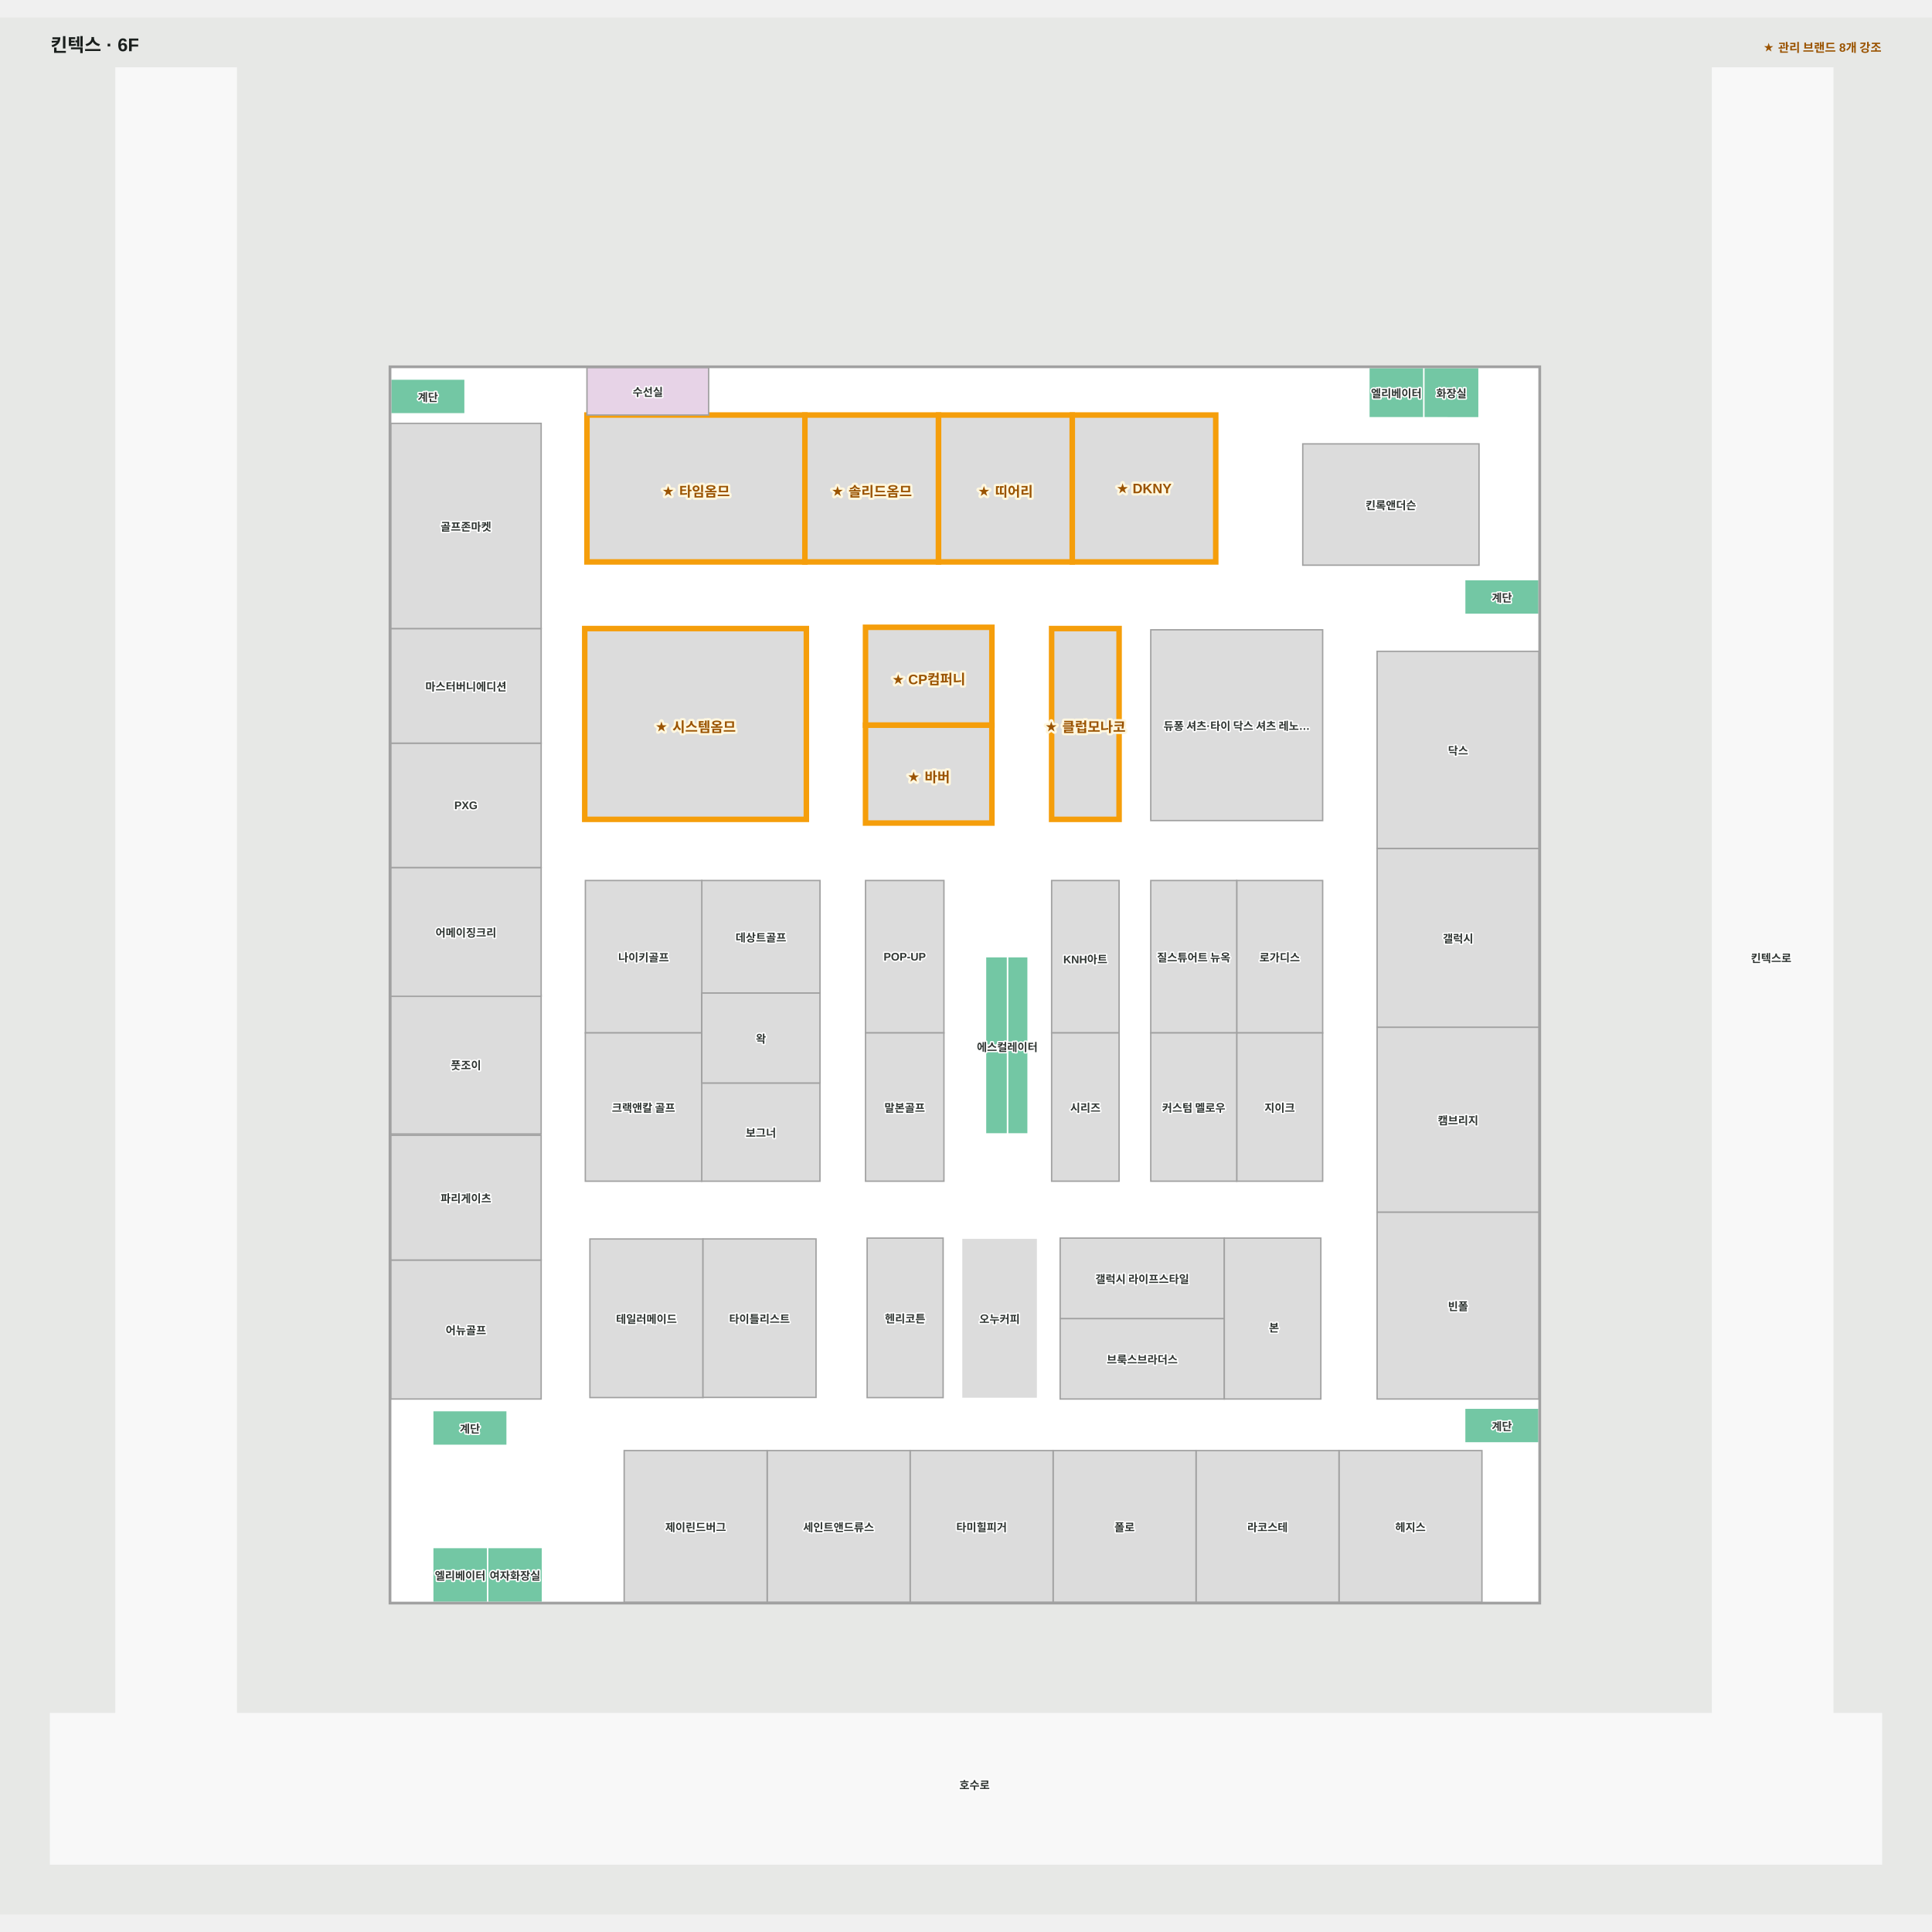
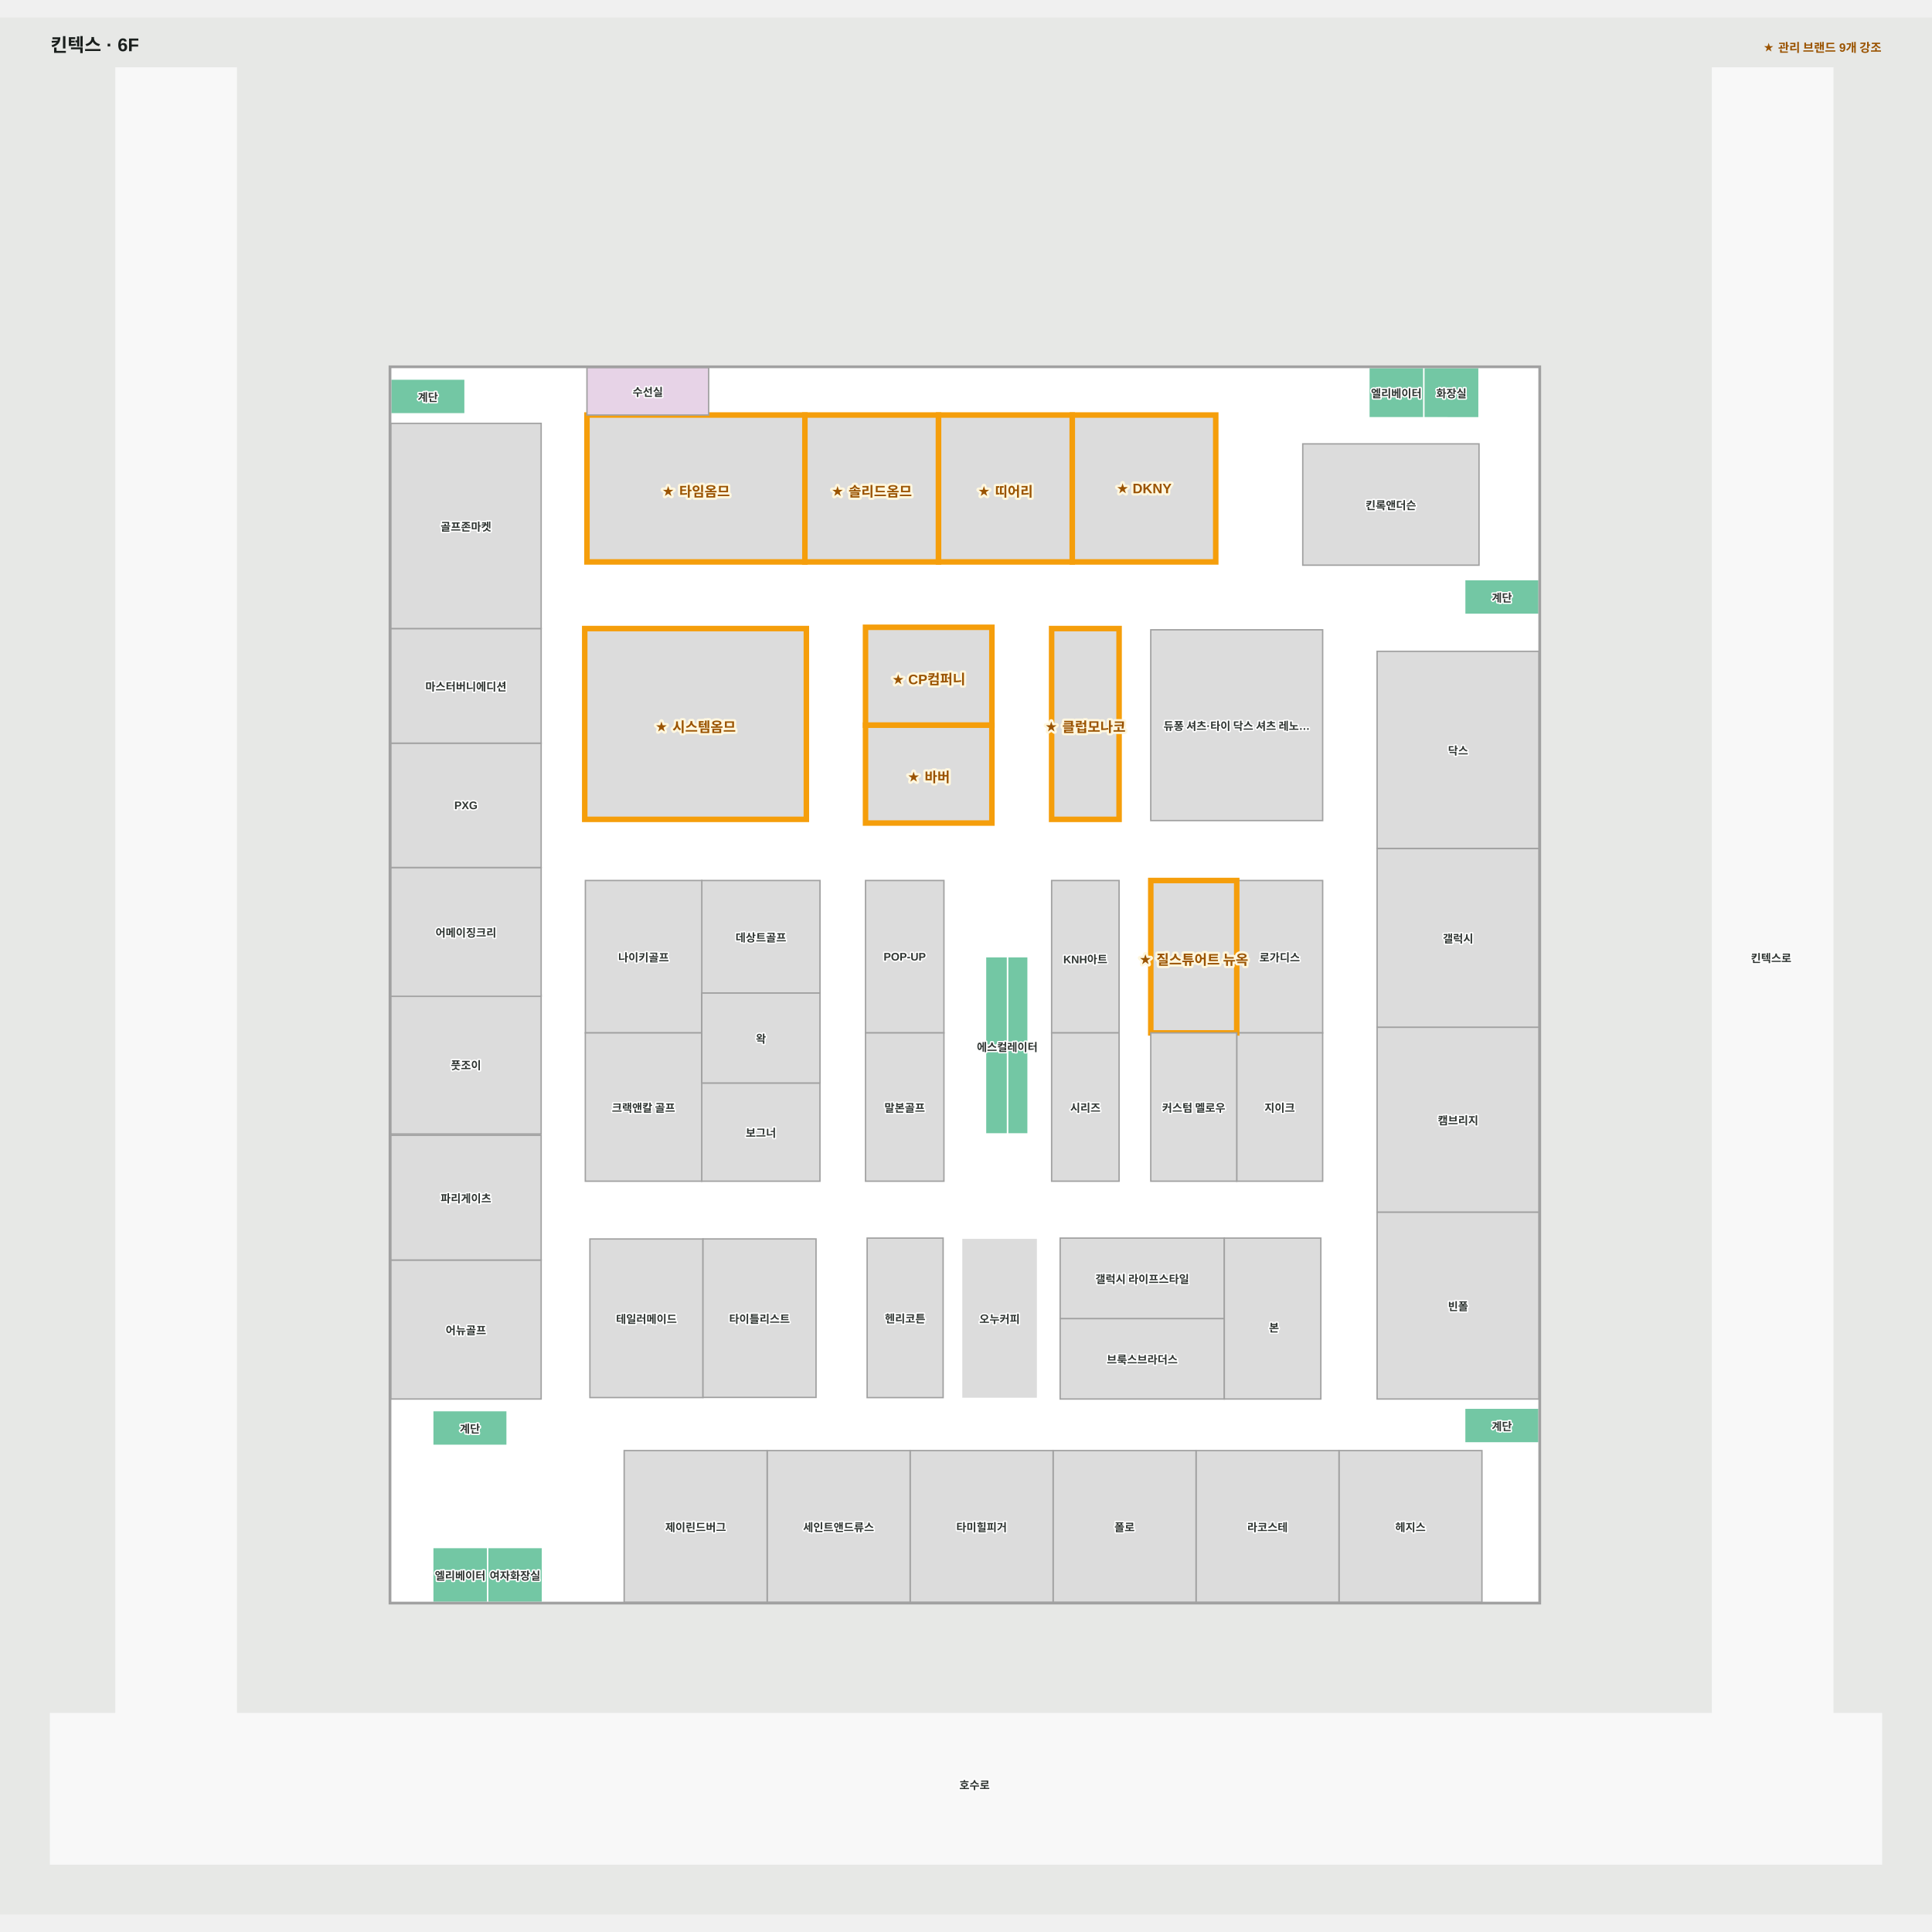
<svg xmlns="http://www.w3.org/2000/svg" viewBox="-52.617 -52.942 2102.697 2064.653" width="1200" height="1200" role="img" aria-labelledby="title desc">
  <rect x="-52.617" y="-52.942" width="2102.697" height="2064.653" fill="#e7e8e6" />
  <g>
    <polygon points="1942.13,1793.06 1942.13,2.06 1811.18,2.06 1811.18,1793.06 204.54,1793.06 204.54,2.06 73.59,2.06 73.59,1793.06 2.38,1793.06 2.38,1956.71 1995.08,1956.71 1995.08,1793.06" fill="#f8f8f8" fill-opacity="1" stroke="#f8f8f8" stroke-width="1.5" />
    <polygon points="1622.41,1672.01 372.59,1672.01 372.59,327.99 1622.41,327.99" fill="#ffffff" fill-opacity="1" stroke="#ffffff" stroke-width="1.5" />
  </g>
  <g>
    <polygon points="1557.07,543.15 1557.07,411.13 1365.24,411.13 1365.24,543.15" fill="#dcdcdc" fill-opacity="1" stroke="#a1a1a1" stroke-width="1.5" />
    <polygon points="1270.54,539.61 1270.54,379.73 1114.42,379.73 1114.42,539.61" fill="#dcdcdc" fill-opacity="1" stroke="#f59e0b" stroke-width="6" data-managed-brands="DKNY맨" />
    <polygon points="968.78,539.61 968.78,379.73 823.30,379.73 823.30,539.61" fill="#dcdcdc" fill-opacity="1" stroke="#f59e0b" stroke-width="6" data-managed-brands="솔리드옴므" />
    <polygon points="823.40,539.61 823.40,379.73 586.20,379.73 586.20,539.61" fill="#dcdcdc" fill-opacity="1" stroke="#f59e0b" stroke-width="6" data-managed-brands="타임옴므" />
    <polygon points="1279.88,1363.09 1101.21,1363.09 1101.21,1450.66 1279.88,1450.66" fill="#dcdcdc" fill-opacity="1" stroke="#a1a1a1" stroke-width="1.5" />
    <polygon points="1165.34,612.14 1091.92,612.14 1091.92,819.78 1165.34,819.78" fill="#dcdcdc" fill-opacity="1" stroke="#f59e0b" stroke-width="6" data-managed-brands="클럽모나코" />
    <polygon points="1026.91,610.76 889.37,610.76 889.37,717.29 1026.91,717.29" fill="#dcdcdc" fill-opacity="1" stroke="#f59e0b" stroke-width="6" data-managed-brands="CP컴퍼니" />
    <polygon points="824.98,612.14 583.77,612.14 583.77,819.78 824.98,819.78" fill="#dcdcdc" fill-opacity="1" stroke="#f59e0b" stroke-width="6" data-managed-brands="시스템옴므" />
    <polygon points="839.84,886.34 711.18,886.34 711.18,1008.85 839.84,1008.85" fill="#dcdcdc" fill-opacity="1" stroke="#a1a1a1" stroke-width="1.5" />
    <polygon points="839.79,1106.71 711.14,1106.71 711.14,1213.62 839.79,1213.62" fill="#dcdcdc" fill-opacity="1" stroke="#a1a1a1" stroke-width="1.5" />
    <polygon points="711.20,886.34 584.47,886.34 584.47,1052.19 711.20,1052.19" fill="#dcdcdc" fill-opacity="1" stroke="#a1a1a1" stroke-width="1.5" />
    <polygon points="711.14,1052.19 584.41,1052.19 584.41,1213.61 711.14,1213.61" fill="#dcdcdc" fill-opacity="1" stroke="#a1a1a1" stroke-width="1.5" />
    <polygon points="974.72,886.34 889.37,886.34 889.37,1052.19 974.72,1052.19" fill="#dcdcdc" fill-opacity="1" stroke="#a1a1a1" stroke-width="1.5" />
    <polygon points="974.72,1052.19 889.37,1052.19 889.37,1213.61 974.72,1213.61" fill="#dcdcdc" fill-opacity="1" stroke="#a1a1a1" stroke-width="1.5" />
    <polygon points="1386.91,886.34 1293.37,886.34 1293.37,1052.19 1386.91,1052.19" fill="#dcdcdc" fill-opacity="1" stroke="#a1a1a1" stroke-width="1.5" />
    <polygon points="1386.91,1052.19 1293.37,1052.19 1293.37,1213.61 1386.91,1213.61" fill="#dcdcdc" fill-opacity="1" stroke="#a1a1a1" stroke-width="1.5" />
-     <polygon points="1293.37,886.34 1199.83,886.34 1199.83,1052.19 1293.37,1052.19" fill="#dcdcdc" fill-opacity="1" stroke="#a1a1a1" stroke-width="1.5" />
+     <polygon points="1293.37,886.34 1199.83,886.34 1199.83,1052.19 1293.37,1052.19" fill="#dcdcdc" fill-opacity="1" stroke="#f59e0b" stroke-width="6" data-managed-brands="질스튜어트뉴욕" />
    <polygon points="1293.37,1052.19 1199.83,1052.19 1199.83,1213.61 1293.37,1213.61" fill="#dcdcdc" fill-opacity="1" stroke="#a1a1a1" stroke-width="1.5" />
    <polygon points="1165.34,886.34 1091.92,886.34 1091.92,1052.19 1165.34,1052.19" fill="#dcdcdc" fill-opacity="1" stroke="#a1a1a1" stroke-width="1.5" />
    <polygon points="1165.34,1052.19 1091.92,1052.19 1091.92,1213.61 1165.34,1213.61" fill="#dcdcdc" fill-opacity="1" stroke="#a1a1a1" stroke-width="1.5" />
    <polygon points="1279.88,1275.53 1101.21,1275.53 1101.21,1363.09 1279.88,1363.09" fill="#dcdcdc" fill-opacity="1" stroke="#a1a1a1" stroke-width="1.5" />
    <polygon points="1384.92,1275.53 1279.88,1275.53 1279.88,1450.66 1384.92,1450.66" fill="#dcdcdc" fill-opacity="1" stroke="#a1a1a1" stroke-width="1.5" />
    <polygon points="973.84,1275.53 891.14,1275.53 891.14,1449.13 973.84,1449.13" fill="#dcdcdc" fill-opacity="1" stroke="#a1a1a1" stroke-width="1.5" />
    <polygon points="712.47,1276.48 589.41,1276.48 589.41,1449.08 712.47,1449.08" fill="#dcdcdc" fill-opacity="1" stroke="#a1a1a1" stroke-width="1.5" />
    <polygon points="536.35,1299.41 372.60,1299.41 372.60,1450.66 536.35,1450.66" fill="#dcdcdc" fill-opacity="1" stroke="#a1a1a1" stroke-width="1.5" />
    <polygon points="536.35,1163.64 372.60,1163.64 372.60,1299.41 536.35,1299.41" fill="#dcdcdc" fill-opacity="1" stroke="#a1a1a1" stroke-width="1.5" />
    <polygon points="536.34,1010.98 372.59,1010.98 372.59,1162.23 536.34,1162.23" fill="#dcdcdc" fill-opacity="1" stroke="#a1a1a1" stroke-width="1.5" />
    <polygon points="536.35,872.19 372.60,872.19 372.60,1012.38 536.35,1012.38" fill="#dcdcdc" fill-opacity="1" stroke="#a1a1a1" stroke-width="1.5" />
    <polygon points="536.35,736.86 372.60,736.86 372.60,872.19 536.35,872.19" fill="#dcdcdc" fill-opacity="1" stroke="#a1a1a1" stroke-width="1.5" />
    <polygon points="536.35,612.14 372.60,612.14 372.60,736.86 536.35,736.86" fill="#dcdcdc" fill-opacity="1" stroke="#a1a1a1" stroke-width="1.5" />
    <polygon points="536.35,388.80 372.60,388.80 372.60,612.14 536.35,612.14" fill="#dcdcdc" fill-opacity="1" stroke="#a1a1a1" stroke-width="1.5" />
    <polygon points="1560.25,1506.79 1404.66,1506.79 1404.66,1671.97 1560.25,1671.97" fill="#dcdcdc" fill-opacity="1" stroke="#a1a1a1" stroke-width="1.5" />
    <polygon points="1622.41,1247.22 1446.17,1247.22 1446.17,1450.66 1622.41,1450.66" fill="#dcdcdc" fill-opacity="1" stroke="#a1a1a1" stroke-width="1.5" />
    <polygon points="1622.41,1045.99 1446.17,1045.99 1446.17,1247.22 1622.41,1247.22" fill="#dcdcdc" fill-opacity="1" stroke="#a1a1a1" stroke-width="1.5" />
    <polygon points="1622.41,851.40 1446.17,851.40 1446.17,1045.99 1622.41,1045.99" fill="#dcdcdc" fill-opacity="1" stroke="#a1a1a1" stroke-width="1.5" />
    <polygon points="1622.41,636.91 1446.17,636.91 1446.17,851.40 1622.41,851.40" fill="#dcdcdc" fill-opacity="1" stroke="#a1a1a1" stroke-width="1.5" />
    <polygon points="718.66,327.95 586.20,327.95 586.20,379.73 718.66,379.73" fill="#e7d3e7" fill-opacity="1" stroke="#a1a1a1" stroke-width="1.5" />
    <polygon points="537.77,1671.98 537.77,1612.28 478.07,1612.28 478.07,1671.98" fill="#73c7a4" fill-opacity="1" stroke="#ffffff" stroke-width="1.5" />
    <polygon points="1557.07,382.75 1557.07,328.02 1496.92,328.02 1496.92,382.69" fill="#73c7a4" fill-opacity="1" stroke="#ffffff" stroke-width="1.5" />
    <polygon points="453.52,340.59 372.59,340.59 372.59,378.41 453.52,378.41" fill="#73c7a4" fill-opacity="1" stroke="#ffffff" stroke-width="1.5" />
    <polygon points="1622.43,558.85 1541.49,558.85 1541.49,596.66 1622.43,596.66" fill="#73c7a4" fill-opacity="1" stroke="#ffffff" stroke-width="1.5" />
    <polygon points="1622.38,1460.61 1541.45,1460.61 1541.45,1498.42 1622.38,1498.42" fill="#73c7a4" fill-opacity="1" stroke="#ffffff" stroke-width="1.5" />
    <polygon points="499.30,1463.30 418.36,1463.30 418.36,1501.11 499.30,1501.11" fill="#73c7a4" fill-opacity="1" stroke="#ffffff" stroke-width="1.5" />
    <polygon points="1066.28,969.26 1043.88,969.26 1043.88,1065.69 1066.28,1065.69" fill="#73c7a4" fill-opacity="1" stroke="#ffffff" stroke-width="1.5" />
    <polygon points="1019.98,969.26 1019.98,1065.69 1043.88,1065.69 1043.88,969.26" fill="#73c7a4" fill-opacity="1" stroke="#ffffff" stroke-width="1.5" />
    <polygon points="1066.28,1065.69 1043.88,1065.69 1043.88,1162.12 1066.28,1162.12" fill="#73c7a4" fill-opacity="1" stroke="#ffffff" stroke-width="1.5" />
    <polygon points="1019.98,1065.69 1019.98,1162.12 1043.88,1162.12 1043.88,1065.69" fill="#73c7a4" fill-opacity="1" stroke="#ffffff" stroke-width="1.5" />
    <polygon points="478.07,1671.98 478.07,1612.28 418.36,1612.28 418.36,1671.98" fill="#73c7a4" fill-opacity="1" stroke="#ffffff" stroke-width="1.5" />
    <polygon points="1496.92,382.69 1496.92,328.02 1437.21,328.02 1437.21,382.69" fill="#73c7a4" fill-opacity="1" stroke="#ffffff" stroke-width="1.5" />
    <polygon points="839.84,1008.84 711.18,1008.84 711.18,1106.71 839.84,1106.71" fill="#dcdcdc" fill-opacity="1" stroke="#a1a1a1" stroke-width="1.5" />
    <polygon points="835.52,1276.44 712.47,1276.44 712.47,1448.92 835.52,1448.92" fill="#dcdcdc" fill-opacity="1" stroke="#a1a1a1" stroke-width="1.5" />
    <polygon points="1114.32,539.61 1114.32,379.73 968.85,379.73 968.85,539.61" fill="#dcdcdc" fill-opacity="1" stroke="#f59e0b" stroke-width="6" data-managed-brands="띠어리맨" />
    <polygon points="1026.91,717.29 889.37,717.29 889.37,823.81 1026.91,823.81" fill="#dcdcdc" fill-opacity="1" stroke="#f59e0b" stroke-width="6" data-managed-brands="바버" />
    <polygon points="1404.66,1506.80 1249.08,1506.80 1249.08,1671.98 1404.66,1671.98" fill="#dcdcdc" fill-opacity="1" stroke="#a1a1a1" stroke-width="1.5" />
    <polygon points="1249.08,1506.79 1093.49,1506.79 1093.49,1671.97 1249.08,1671.97" fill="#dcdcdc" fill-opacity="1" stroke="#a1a1a1" stroke-width="1.5" />
    <polygon points="1093.49,1506.79 937.90,1506.79 937.90,1671.97 1093.49,1671.97" fill="#dcdcdc" fill-opacity="1" stroke="#a1a1a1" stroke-width="1.5" />
    <polygon points="937.90,1506.79 782.32,1506.79 782.32,1671.97 937.90,1671.97" fill="#dcdcdc" fill-opacity="1" stroke="#a1a1a1" stroke-width="1.5" />
    <polygon points="782.28,1506.79 626.69,1506.79 626.69,1671.97 782.28,1671.97" fill="#dcdcdc" fill-opacity="1" stroke="#a1a1a1" stroke-width="1.5" />
    <polygon points="1386.91,613.47 1199.83,613.47 1199.83,821.11 1386.91,821.11" fill="#dcdcdc" fill-opacity="1" stroke="#a1a1a1" stroke-width="1.5" />
    <polygon points="1622.41,332.29 1622.41,1672.01 372.59,1672.01 372.59,327.99 1622.41,327.99 1622.41,332.29 1623.91,332.29 1623.91,326.49 371.09,326.49 371.09,1673.51 1623.91,1673.51 1623.91,332.29" fill="#a1a1a1" fill-opacity="1" stroke="#a1a1a1" stroke-width="1.5" />
    <polygon points="1076.64,1275.59 993.94,1275.59 993.94,1450.02 1076.64,1450.02" fill="#dcdcdc" fill-opacity="1" stroke="#ffffff" stroke-width="1.5" />
  </g>
  <g font-family="Arial, 'Noto Sans KR', sans-serif" font-size="12" font-weight="600" fill="#303633" stroke="#fff" stroke-width="3" paint-order="stroke" stroke-linejoin="round">
    <text x="454.474" y="500.47" text-anchor="middle" dominant-baseline="central">골프존마켓</text>
    <text x="454.474" y="674.499" text-anchor="middle" dominant-baseline="central">마스터버니에디션</text>
    <text x="454.474" y="804.522" text-anchor="middle" dominant-baseline="central">PXG</text>
    <text x="454.474" y="942.285" text-anchor="middle" dominant-baseline="central">어메이징크리</text>
    <text x="454.463" y="1086.606" text-anchor="middle" dominant-baseline="central">풋조이</text>
    <text x="454.474" y="1231.522" text-anchor="middle" dominant-baseline="central">파리게이츠</text>
    <text x="454.474" y="1375.034" text-anchor="middle" dominant-baseline="central">어뉴골프</text>
    <text x="704.802" y="459.672" text-anchor="middle" dominant-baseline="central" class="managed-brand">★ 타임옴므</text>
    <text x="958.139" y="664.025" text-anchor="middle" dominant-baseline="central" class="managed-brand">★ CP컴퍼니</text>
    <text x="1041.582" y="459.672" text-anchor="middle" dominant-baseline="central" class="managed-brand">★ 띠어리</text>
    <text x="1192.478" y="459.672" text-anchor="middle" dominant-baseline="central" class="managed-brand">★ DKNY</text>
    <text x="775.51" y="947.595" text-anchor="middle" dominant-baseline="central">데상트골프</text>
    <text x="647.833" y="969.263" text-anchor="middle" dominant-baseline="central">나이키골프</text>
    <text x="775.464" y="1160.168" text-anchor="middle" dominant-baseline="central">보그너</text>
    <text x="647.774" y="1132.898" text-anchor="middle" dominant-baseline="central">크랙앤칼 골프</text>
    <text x="896.04" y="459.672" text-anchor="middle" dominant-baseline="central" class="managed-brand">★ 솔리드옴므</text>
    <text x="932.046" y="969.263" text-anchor="middle" dominant-baseline="central">POP-UP</text>
    <text x="932.046" y="1132.898" text-anchor="middle" dominant-baseline="central">말본골프</text>
    <text x="932.488" y="1362.328" text-anchor="middle" dominant-baseline="central">헨리코튼</text>
    <text x="1534.29" y="1348.941" text-anchor="middle" dominant-baseline="central">빈폴</text>
    <text x="1015.697" y="1589.383" text-anchor="middle" dominant-baseline="central">타미힐피거</text>
    <text x="1171.283" y="1589.383" text-anchor="middle" dominant-baseline="central">폴로</text>
    <text x="1326.869" y="1589.392" text-anchor="middle" dominant-baseline="central">라코스테</text>
    <text x="1482.455" y="1589.383" text-anchor="middle" dominant-baseline="central">헤지스</text>
    <text x="1190.545" y="1319.31" text-anchor="middle" dominant-baseline="central">갤럭시 라이프스타일</text>
    <text x="1190.545" y="1406.877" text-anchor="middle" dominant-baseline="central">브룩스브라더스</text>
    <text x="1333.961" y="1372.159" text-anchor="middle" dominant-baseline="central">본</text>
    <text x="1128.629" y="1132.898" text-anchor="middle" dominant-baseline="central">시리즈</text>
    <text x="1128.629" y="969.263" text-anchor="middle" dominant-baseline="central">KNH아트</text>
    <text x="1128.629" y="715.96" text-anchor="middle" dominant-baseline="central" class="managed-brand">★ 클럽모나코</text>
    <text x="1293.37" y="717.286" text-anchor="middle" dominant-baseline="central">듀퐁 셔츠·타이 닥스 셔츠 레노…</text>
-     <text x="1246.601" y="969.263" text-anchor="middle" dominant-baseline="central">질스튜어트 뉴옥</text>
+     <text x="1246.601" y="969.263" text-anchor="middle" dominant-baseline="central" class="managed-brand">★ 질스튜어트 뉴옥</text>
    <text x="1340.139" y="969.263" text-anchor="middle" dominant-baseline="central">로가디스</text>
    <text x="1246.601" y="1132.898" text-anchor="middle" dominant-baseline="central">커스텀 멜로우</text>
    <text x="1340.139" y="1132.898" text-anchor="middle" dominant-baseline="central">지이크</text>
    <text x="860.111" y="1589.383" text-anchor="middle" dominant-baseline="central">세인트앤드류스</text>
    <text x="1534.29" y="1146.608" text-anchor="middle" dominant-baseline="central">캠브리지</text>
    <text x="1534.29" y="948.698" text-anchor="middle" dominant-baseline="central">갤럭시</text>
    <text x="1534.29" y="744.154" text-anchor="middle" dominant-baseline="central">닥스</text>
    <text x="1461.151" y="477.141" text-anchor="middle" dominant-baseline="central">킨록앤더슨</text>
    <text x="1875" y="970" text-anchor="middle" dominant-baseline="central">킨텍스로</text>
    <text x="1008" y="1870" text-anchor="middle" dominant-baseline="central">호수로</text>
    <text x="775.51" y="1057.777" text-anchor="middle" dominant-baseline="central">왁</text>
    <text x="704.374" y="715.96" text-anchor="middle" dominant-baseline="central" class="managed-brand">★ 시스템옴므</text>
    <text x="704.487" y="1589.383" text-anchor="middle" dominant-baseline="central">제이린드버그</text>
    <text x="773.994" y="1362.679" text-anchor="middle" dominant-baseline="central">타이틀리스트</text>
    <text x="650.936" y="1362.78" text-anchor="middle" dominant-baseline="central">테일러메이드</text>
    <text x="958.143" y="770.546" text-anchor="middle" dominant-baseline="central" class="managed-brand">★ 바버</text>
    <text x="413.054" y="359.501" text-anchor="middle" dominant-baseline="central">계단</text>
    <text x="652.429" y="353.844" text-anchor="middle" dominant-baseline="central">수선실</text>
    <text x="1467.067" y="355.358" text-anchor="middle" dominant-baseline="central">엘리베이터</text>
    <text x="1526.992" y="355.387" text-anchor="middle" dominant-baseline="central">화장실</text>
    <text x="1581.96" y="577.755" text-anchor="middle" dominant-baseline="central">계단</text>
    <text x="507.921" y="1642.131" text-anchor="middle" dominant-baseline="central">여자화장실</text>
    <text x="448.217" y="1642.131" text-anchor="middle" dominant-baseline="central">엘리베이터</text>
    <text x="458.831" y="1482.203" text-anchor="middle" dominant-baseline="central">계단</text>
    <text x="1581.916" y="1479.517" text-anchor="middle" dominant-baseline="central">계단</text>
    <text x="1043.624" y="1066.823" text-anchor="middle" dominant-baseline="central">에스컬레이터</text>
    <text x="1035.292" y="1362.802" text-anchor="middle" dominant-baseline="central">오누커피</text>
  </g>
  <style>.managed-brand { fill:#9a5300; font-size:15px; font-weight:800; stroke:#fff7df; stroke-width:5; }</style>
  <text x="2.383" y="-15.942" font-family="Arial, 'Noto Sans KR', sans-serif" font-size="20" font-weight="700" fill="#1a1f1d">킨텍스 · 6F</text>
-   <text x="1995.08" y="-15.942" text-anchor="end" font-family="Arial, 'Noto Sans KR', sans-serif" font-size="13" font-weight="700" fill="#9a5300">★ 관리 브랜드 8개 강조</text>
+   <text x="1995.08" y="-15.942" text-anchor="end" font-family="Arial, 'Noto Sans KR', sans-serif" font-size="13" font-weight="700" fill="#9a5300">★ 관리 브랜드 9개 강조</text>
</svg>
